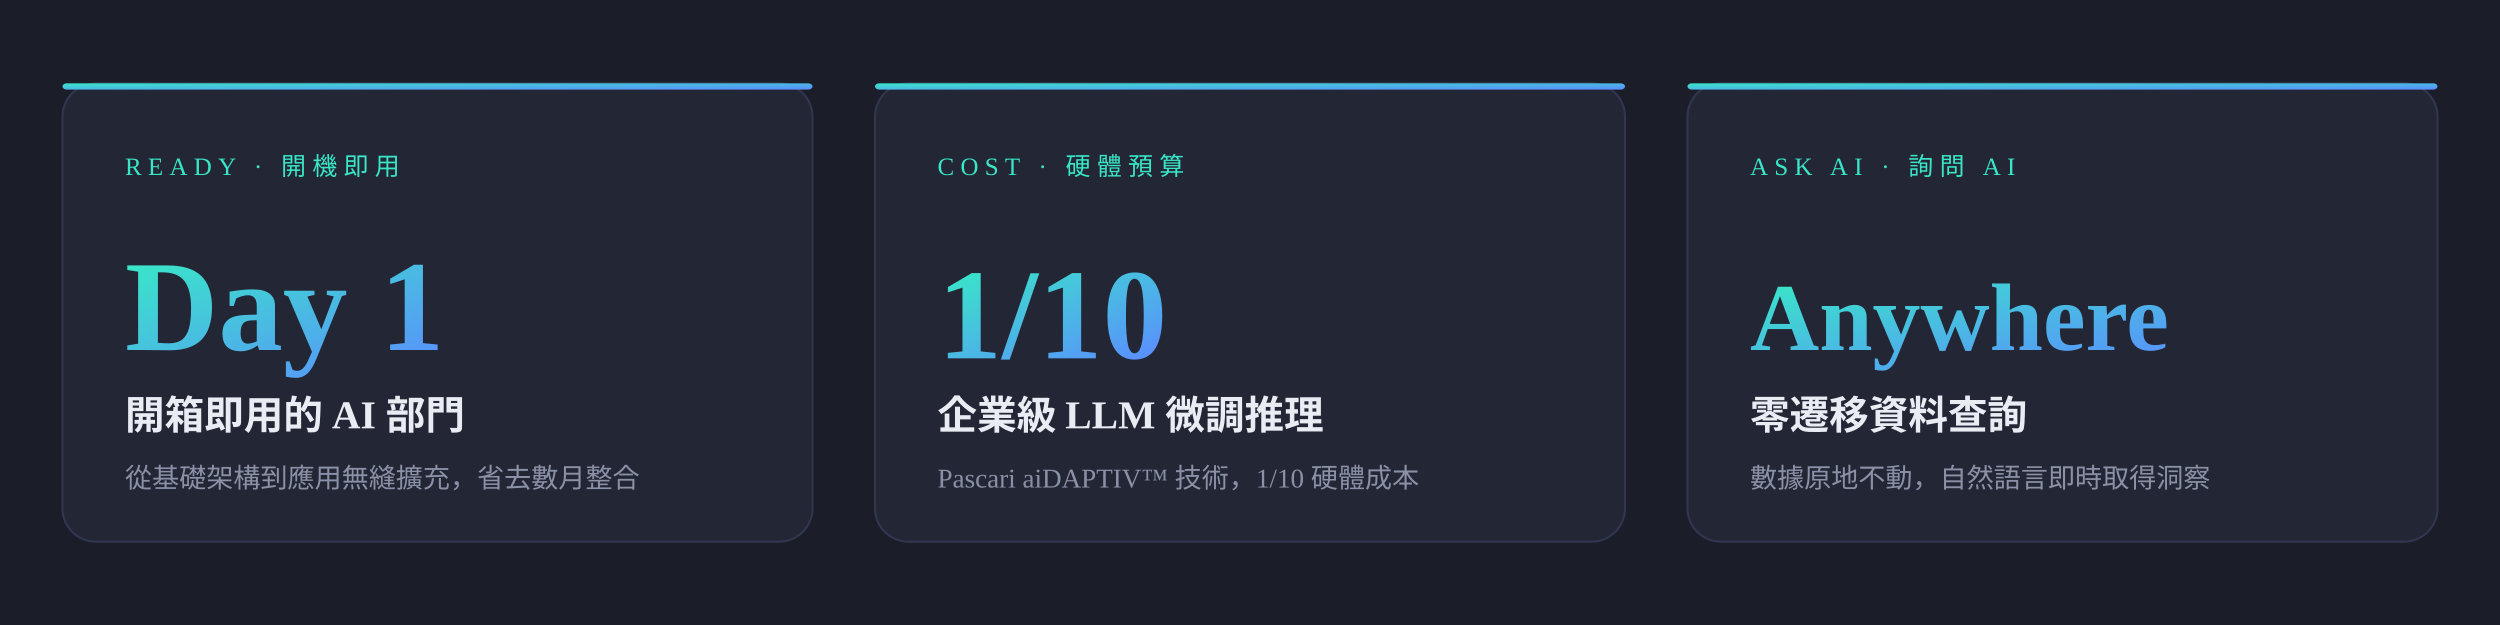
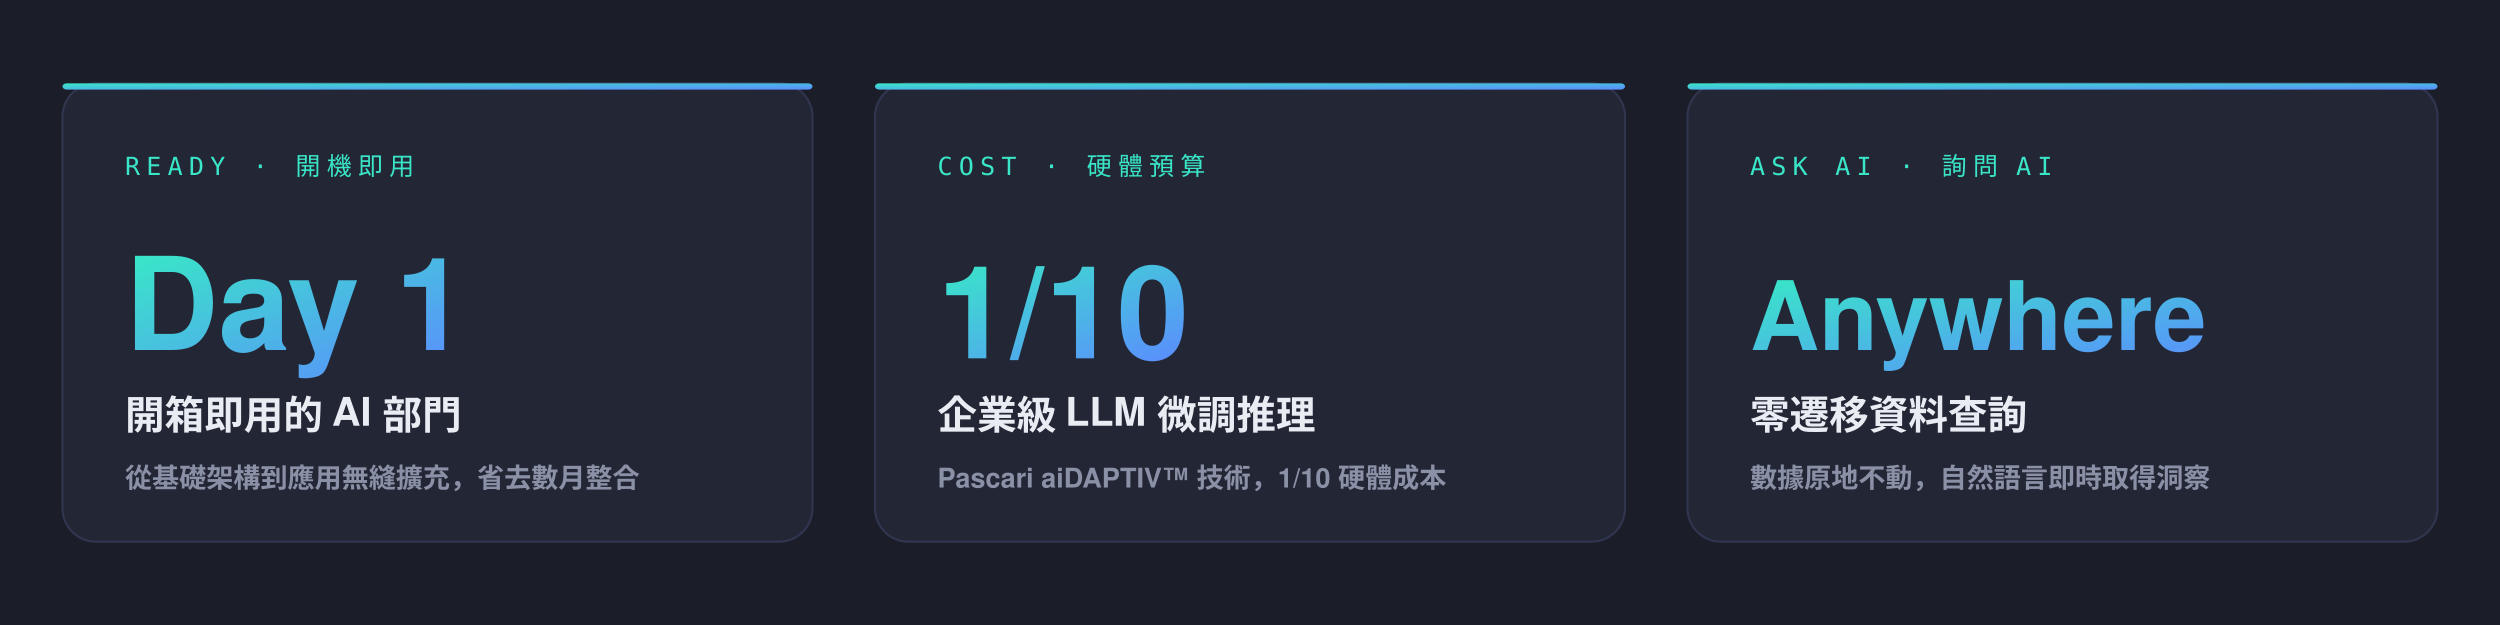
<svg xmlns="http://www.w3.org/2000/svg" viewBox="0 0 1200 300" width="1200" height="300" fill="none" role="img" aria-label="Key value pillars">
  <defs>
    <linearGradient id="p-accent" x1="0" y1="0" x2="1" y2="1">
      <stop offset="0" stop-color="#39E6C8" />
      <stop offset="1" stop-color="#5B8CFF" />
    </linearGradient>
+     <style>text{font-family:'Helvetica Neue',Helvetica,Arial,'Liberation Sans',-apple-system,'Segoe UI','PingFang TC','Microsoft JhengHei','Noto Sans TC','Source Han Sans TC',sans-serif}.f{font-weight:700}.mono{font-family:'SF Mono','JetBrains Mono','Cascadia Code',ui-monospace,'Roboto Mono','DejaVu Sans Mono',monospace;letter-spacing:3px}@keyframes rise{from{opacity:0;transform:translateY(22px)}to{opacity:1;transform:translateY(0)}}@keyframes floaty{0%,100%{transform:translateY(0)}50%{transform:translateY(-7px)}}</style>
  </defs>
  <rect width="1200" height="300" fill="#1B1D28" />
  <g style="animation:rise .8s ease-out 0s both;">
    <g style="animation:floaty 6s ease-in-out 0s infinite;">
      <rect x="30" y="40" width="360" height="220" rx="16" fill="#232634" stroke="#313650" />
      <rect x="30" y="40" width="360" height="3" rx="2" fill="url(#p-accent)" />
      <text class="mono" x="60" y="84" font-size="12" letter-spacing="3" fill="#39E6C8">READY · 開機即用</text>
      <text class="f" x="60" y="168" font-size="62" font-weight="800" fill="url(#p-accent)">Day 1</text>
      <text class="f" x="60" y="206" font-size="19" font-weight="700" fill="#EAECF4">開箱即用的 AI 部門</text>
      <text class="f" x="60" y="234" font-size="13" fill="#8A90A6">從基礎架構到應用無縫擴充，省去數月整合</text>
    </g>
  </g>
  <g style="animation:rise .8s ease-out 0.18s both;">
    <g style="animation:floaty 6s ease-in-out 0.18s infinite;">
      <rect x="420" y="40" width="360" height="220" rx="16" fill="#232634" stroke="#313650" />
      <rect x="420" y="40" width="360" height="3" rx="2" fill="url(#p-accent)" />
      <text class="mono" x="450" y="84" font-size="12" letter-spacing="3" fill="#39E6C8">COST · 硬體預算</text>
      <text class="f" x="450" y="172" font-size="62" font-weight="800" fill="url(#p-accent)">1/10</text>
      <text class="f" x="450" y="206" font-size="19" font-weight="700" fill="#EAECF4">企業級 LLM 微調推理</text>
      <text class="f" x="450" y="234" font-size="13" fill="#8A90A6">Pascari aiDAPTIV™ 技術，1/10 硬體成本</text>
    </g>
  </g>
  <g style="animation:rise .8s ease-out 0.36s both;">
    <g style="animation:floaty 6s ease-in-out 0.36s infinite;">
      <rect x="810" y="40" width="360" height="220" rx="16" fill="#232634" stroke="#313650" />
      <rect x="810" y="40" width="360" height="3" rx="2" fill="url(#p-accent)" />
      <text class="mono" x="840" y="84" font-size="12" letter-spacing="3" fill="#39E6C8">ASK AI · 詢問 AI</text>
      <text class="f" x="840" y="168" font-size="46" font-weight="800" fill="url(#p-accent)">Anywhere</text>
      <text class="f" x="840" y="206" font-size="19" font-weight="700" fill="#EAECF4">零遷移資料查詢</text>
      <text class="f" x="840" y="234" font-size="13" fill="#8A90A6">數據原地不動，自然語言即時取得洞察</text>
    </g>
  </g>
</svg>
